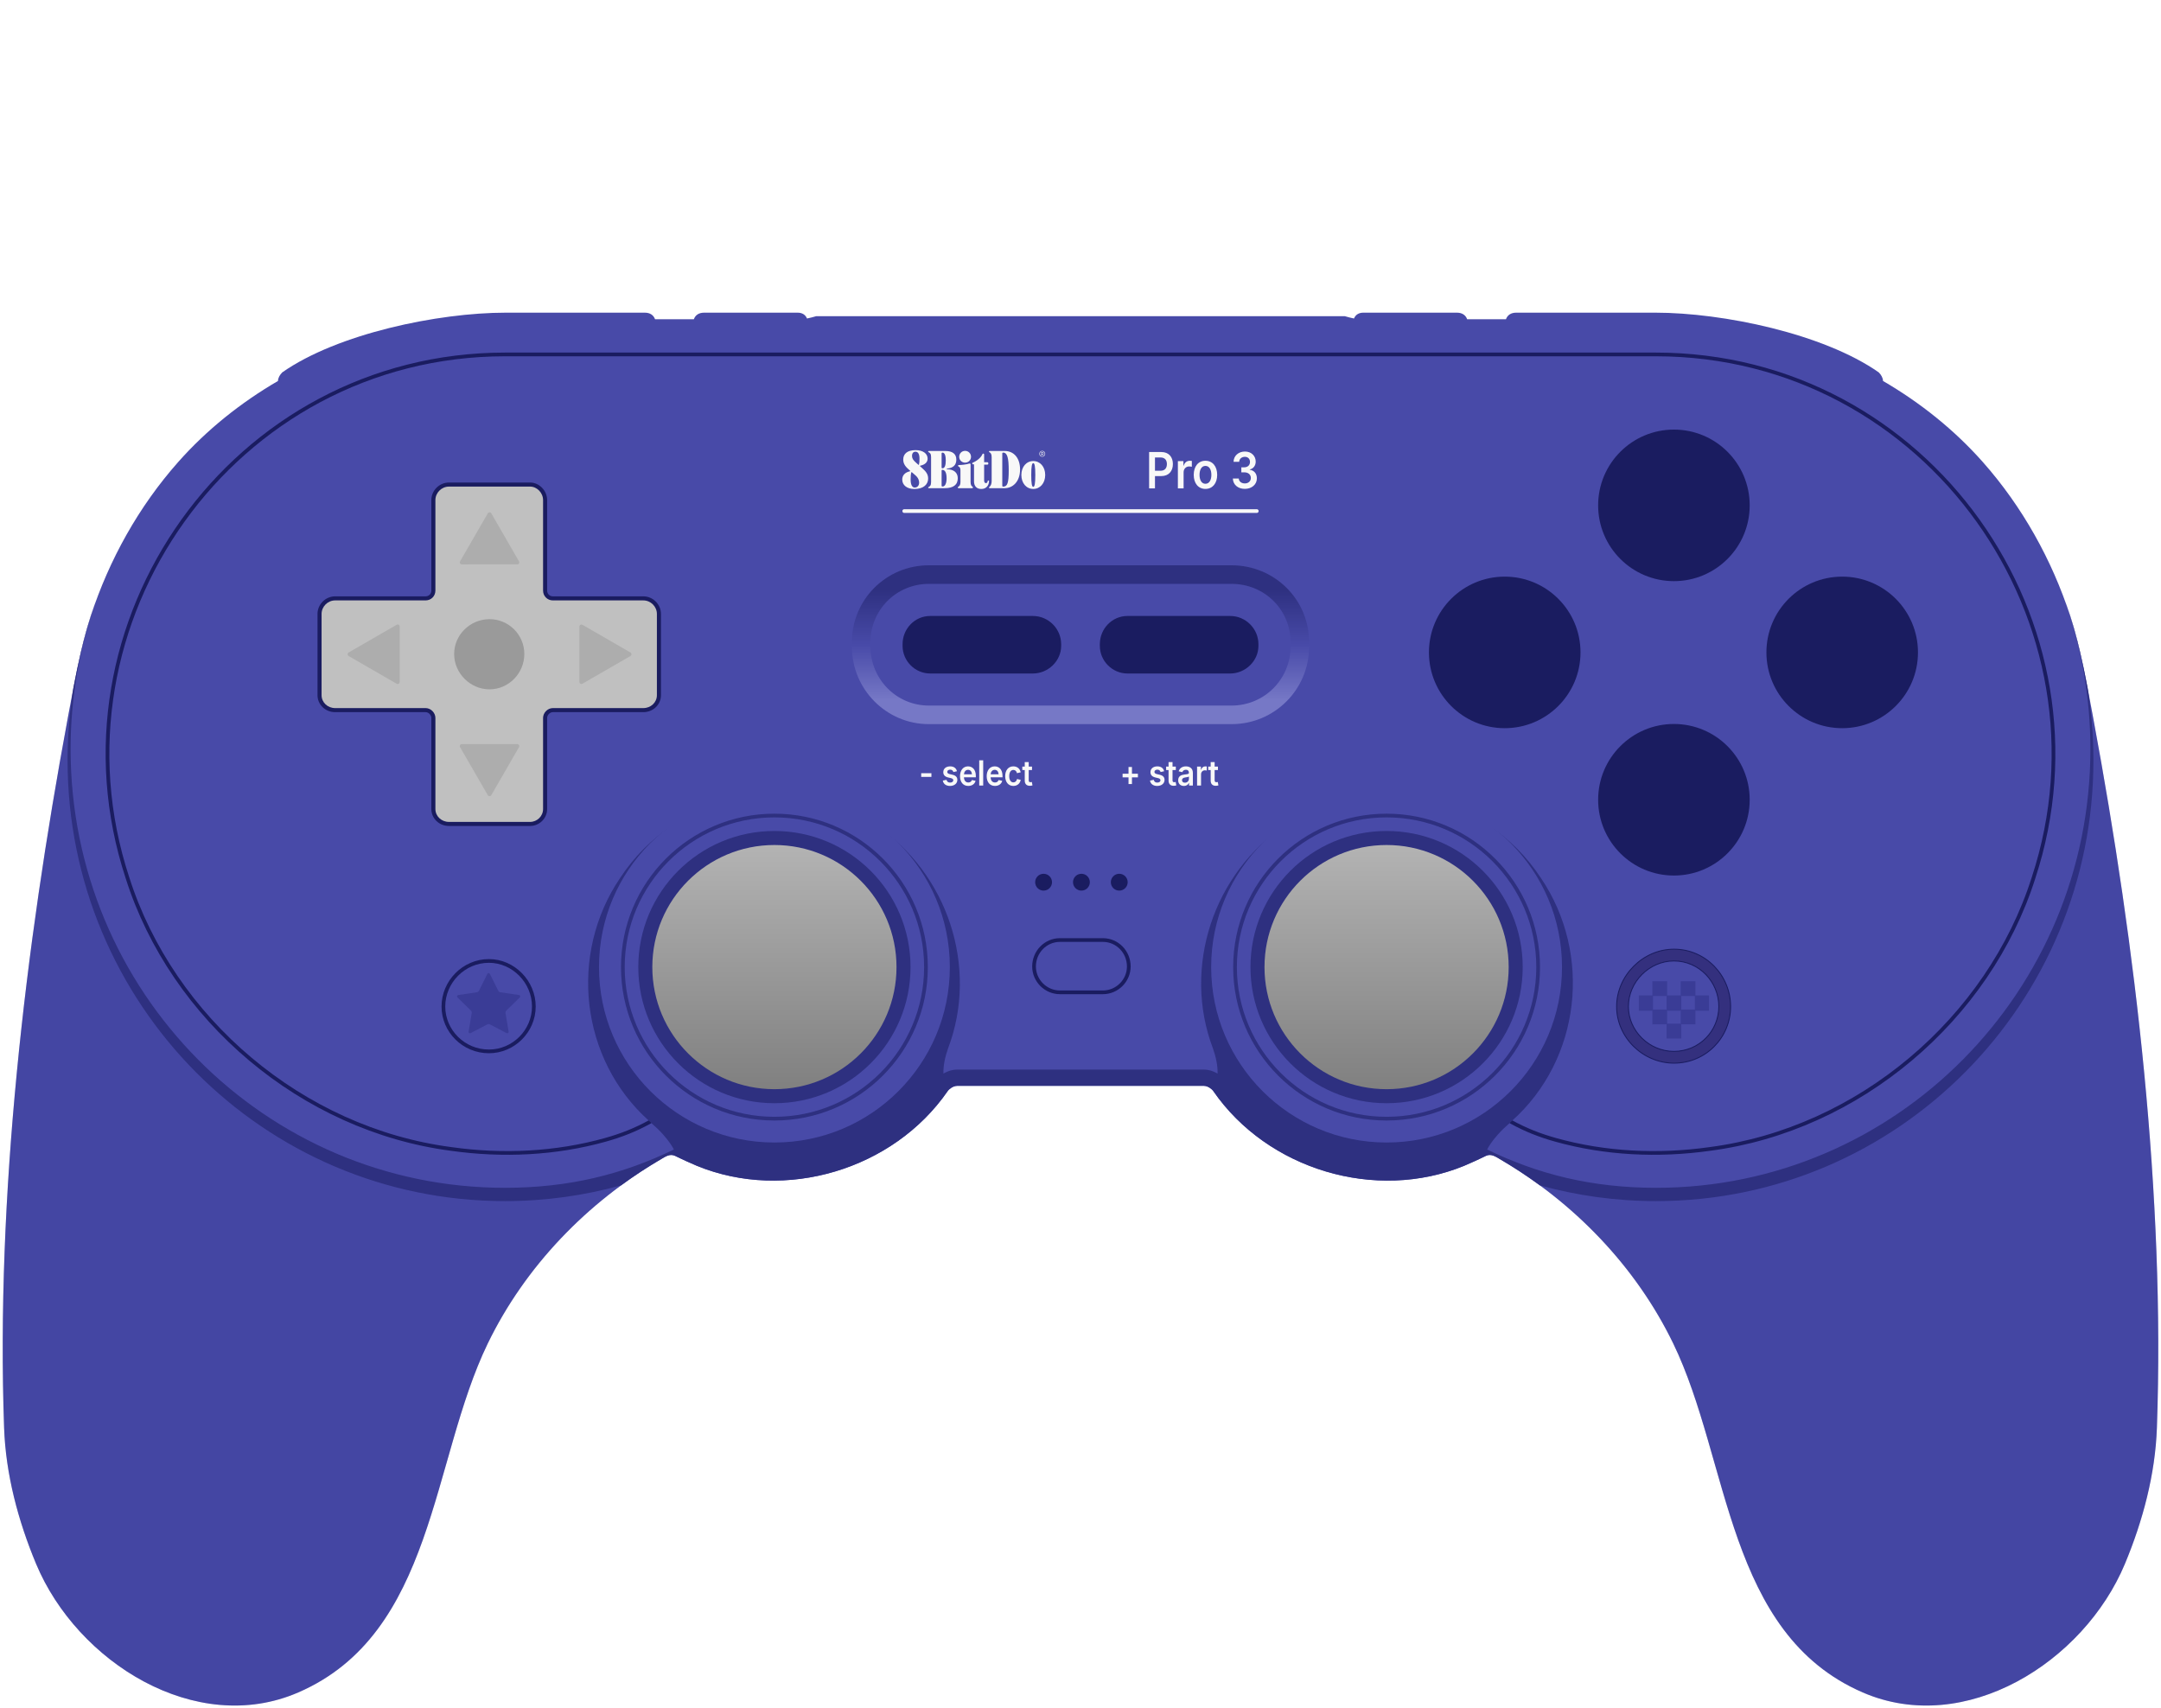
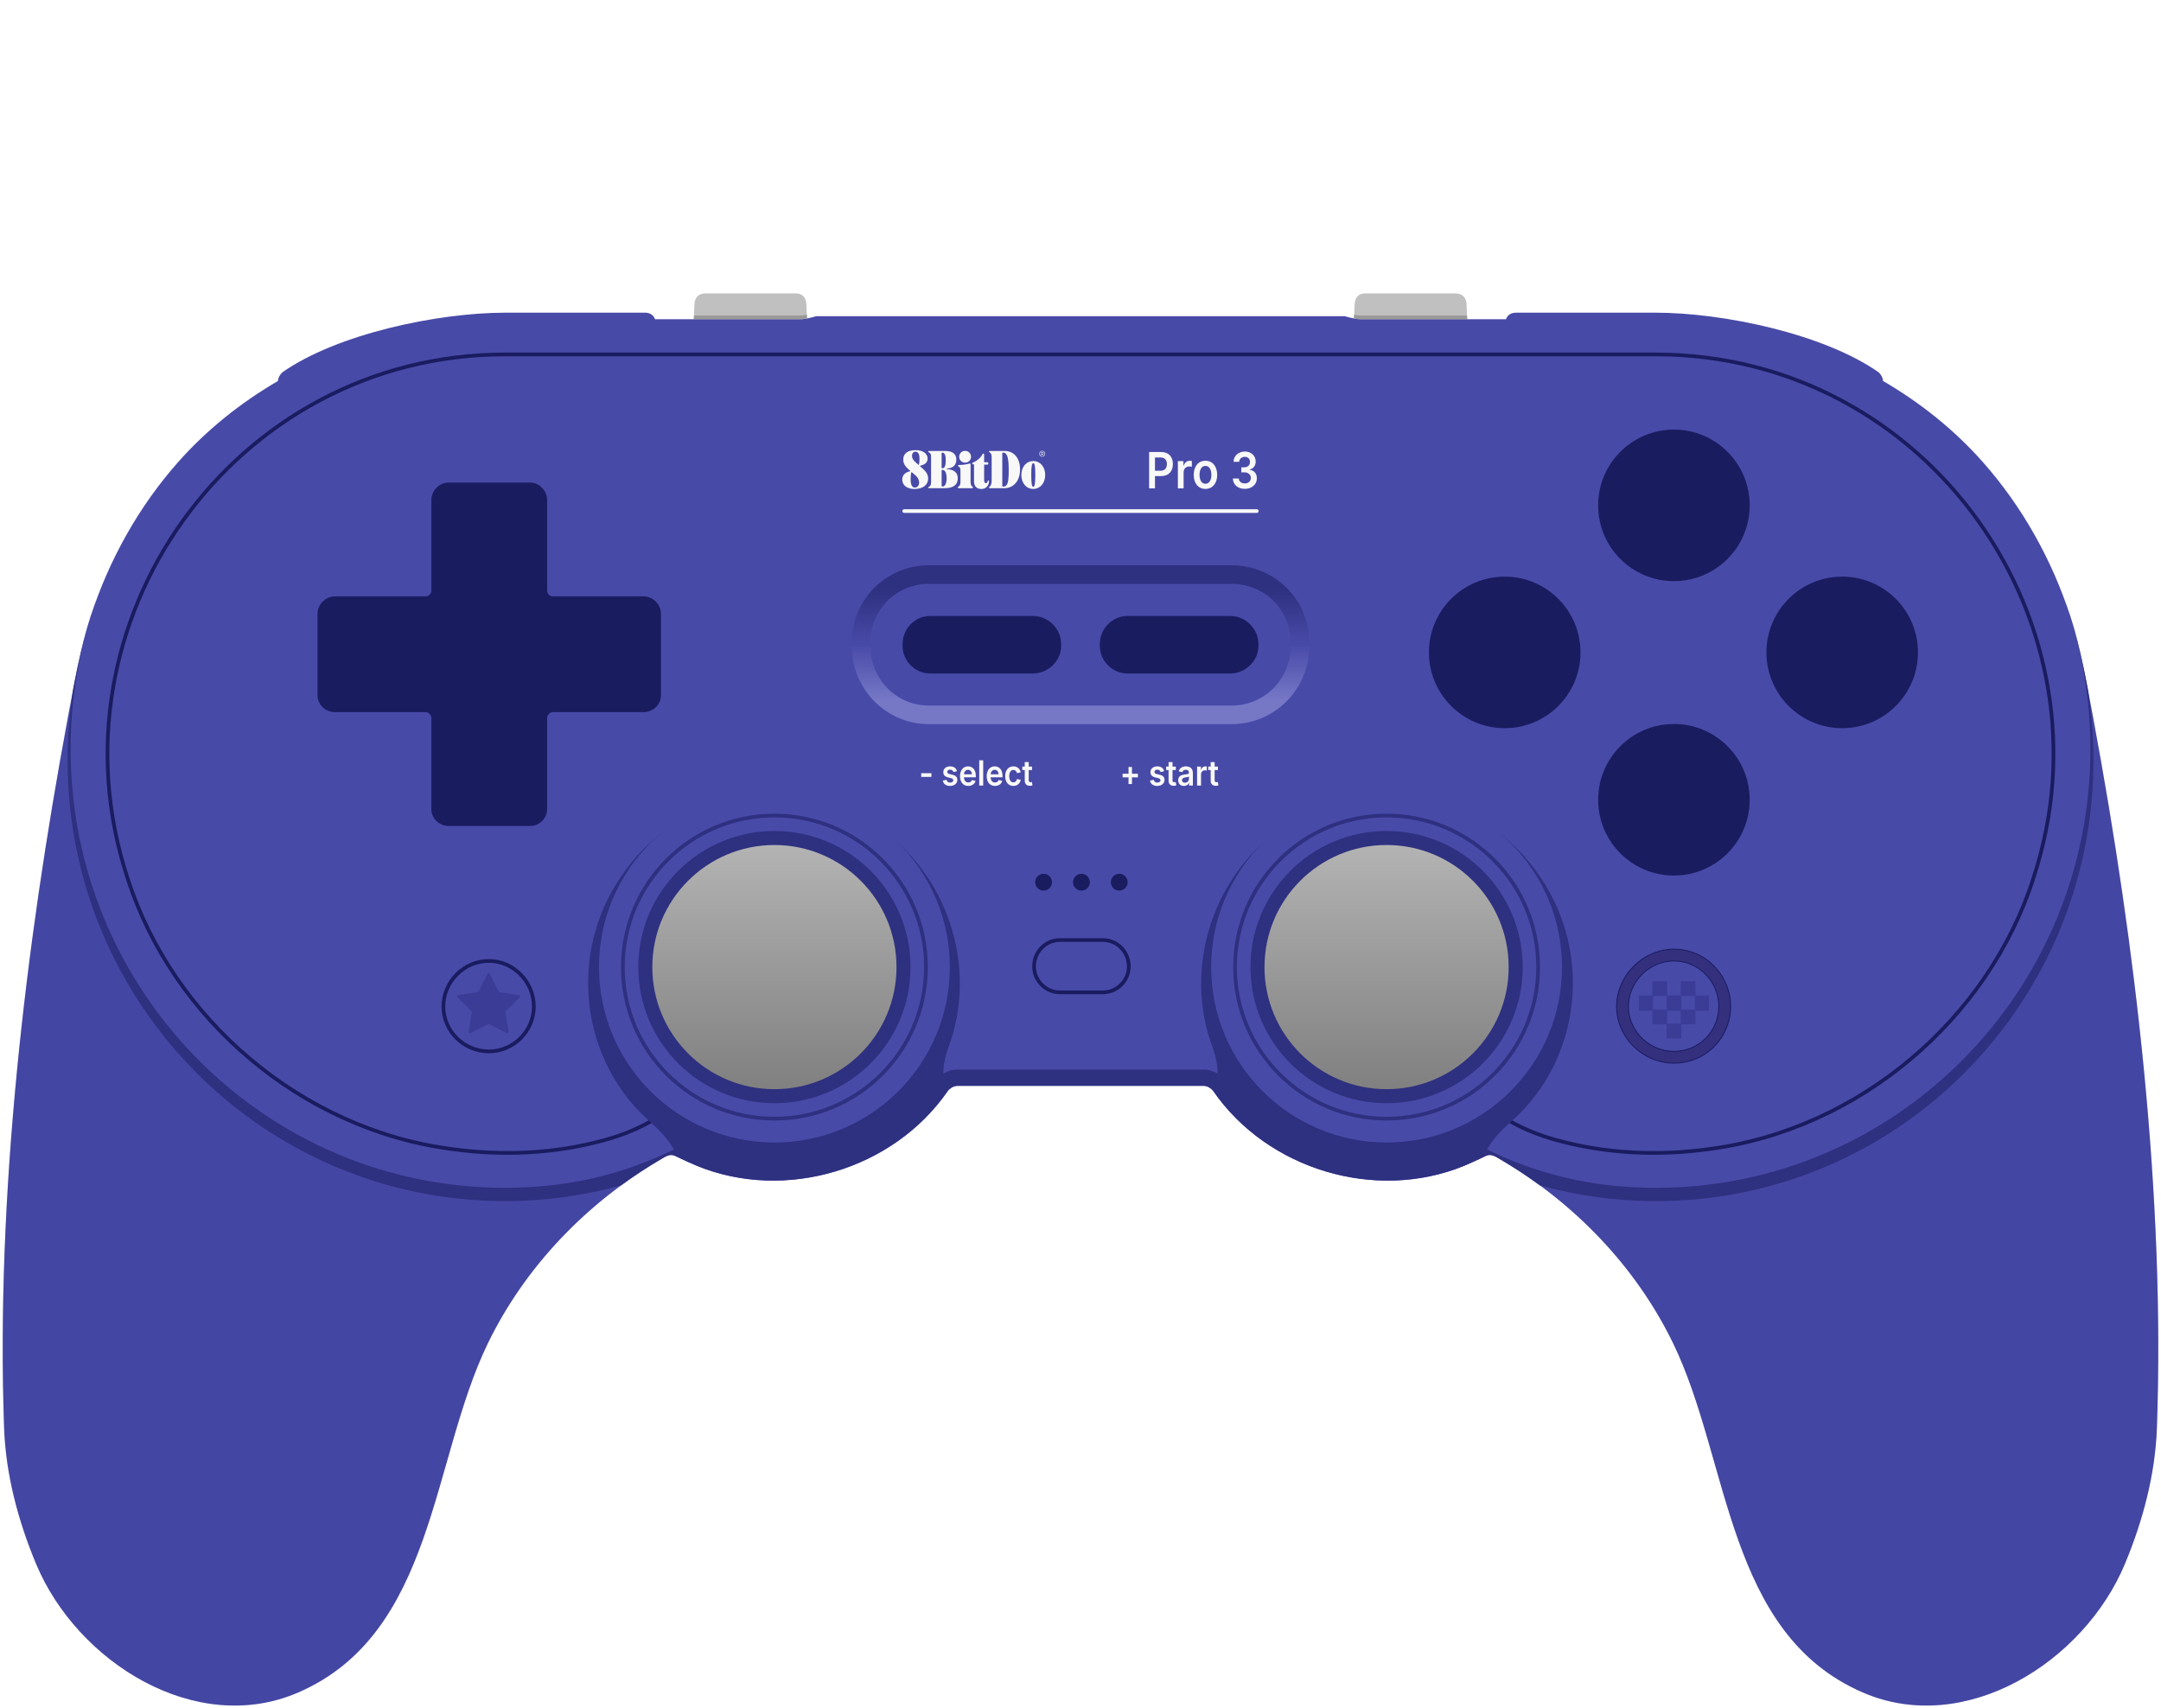
<svg xmlns="http://www.w3.org/2000/svg" xmlns:xlink="http://www.w3.org/1999/xlink" xml:space="preserve" viewBox="0 0 582 460" width="582px" height="460px" version="1.1" style="shape-rendering:geometricPrecision; fill-rule:evenodd; clip-rule:evenodd">
  <defs>
    <style type="text/css">
    .str1 {stroke:#2E3080}
    .str2 {stroke:#1A1C60;stroke-linejoin:round}
    .str3 {stroke:#1A1C60;stroke-width:0.25;stroke-linejoin:round}
    .str4 {stroke:#F8F8F8;stroke-linecap:round}
    .str0 {stroke:#1A1C60;stroke-linecap:round;stroke-linejoin:round}
    .fil2 {fill:none}
    .fil5 {fill:#1A1C60}
    .fil3 {fill:#2E3080}
    .fil7 {fill:#34307E}
    .fil6 {fill:#3A3C96}
    .fil0 {fill:#484AA8}
+     .fil12 {fill:#999999}
    .fil11 {fill:silver}
    .fil8 {fill:#F8F8F8}
-     .fil12 {fill:black;fill-opacity:0.1}
-     .fil13 {fill:black;fill-opacity:0.2}
    .fil1 {fill:#3A3C96;fill-opacity:0.25}
    .fil10 {fill:url(#id0)}
    .fil4 {fill:url(#id1)}
    .fil9 {fill:url(#id2)}
  </style>
    <linearGradient id="id0" gradientUnits="userSpaceOnUse" x1="373.436" y1="293.349" x2="373.436" y2="227.586">
      <stop offset="0" style="stop-opacity:1; stop-color:gray" />
      <stop offset="1" style="stop-opacity:1; stop-color:#B3B3B3" />
    </linearGradient>
    <linearGradient id="id1" gradientUnits="userSpaceOnUse" x1="291" y1="188.613" x2="291" y2="158.667">
      <stop offset="0" style="stop-opacity:1; stop-color:#7678C6" />
      <stop offset="0.5" style="stop-opacity:1; stop-color:#484AA8" />
      <stop offset="1" style="stop-opacity:1; stop-color:#2E3080" />
    </linearGradient>
    <linearGradient id="id2" gradientUnits="userSpaceOnUse" xlink:href="#id0" x1="208.564" y1="293.349" x2="208.564" y2="227.586">
  </linearGradient>
  </defs>
  <g>
    <path class="fil0" d="M507.135 102.604c10.038,5.845 19.185,13.151 26.866,21.822 10.667,12.038 18.622,26.382 23.53,41.426 2.877,8.815 4.6,18.866 6.297,28.003 11.392,61.285 19.278,128.272 17.067,190.723 -0.441,12.459 -3.763,24.99 -8.616,36.62 -11.058,26.493 -43.031,46.564 -70.589,34.632 -36.746,-15.911 -35.761,-62.402 -51.037,-93.953 -10.072,-20.809 -26.838,-38.121 -46.727,-49.71 -1.154,-0.672 -2.37,-1.553 -3.811,-0.829 -1.811,0.911 -3.848,1.808 -5.8,2.651 -23.861,9.777 -53.025,0.994 -67.606,-20.216 -0.191,-0.286 -1.293,-1.325 -2.486,-1.325l-66.446 0c-1.192,0 -2.295,1.039 -2.486,1.325 -14.581,21.21 -43.745,29.993 -67.606,20.216 -1.952,-0.843 -3.989,-1.74 -5.8,-2.651 -1.441,-0.724 -2.657,0.157 -3.811,0.829 -19.889,11.589 -36.655,28.901 -46.727,49.71 -15.276,31.551 -14.291,78.042 -51.037,93.953 -27.558,11.932 -59.531,-8.139 -70.589,-34.632 -4.853,-11.63 -8.175,-24.161 -8.616,-36.62 -2.211,-62.451 5.675,-129.438 17.067,-190.723 1.697,-9.137 3.42,-19.188 6.297,-28.003 4.908,-15.044 12.863,-29.388 23.53,-41.426 7.681,-8.671 16.828,-15.977 26.866,-21.822 0.023,-0.845 0.497,-1.657 1.16,-2.319 14.897,-10.428 41.966,-16.073 60.15,-16.073l37.486 0c1.411,0 2.35,0.65 2.757,1.772l10.446 0c0.405,-1.122 1.351,-1.772 2.761,-1.772 8.109,0 17.081,0 25.191,0 1.229,0 2.104,0.542 2.53,1.57 0.878,-0.175 1.796,-0.43 2.485,-0.627l142.338 0c0.689,0.197 1.608,0.452 2.485,0.627 0.426,-1.028 1.301,-1.571 2.53,-1.571 8.11,0 17.082,0 25.191,0 1.41,0 2.356,0.651 2.761,1.772l10.446 0c0.407,-1.121 1.346,-1.772 2.757,-1.772l37.486 0c18.184,0 45.253,5.646 60.15,16.073 0.663,0.663 1.137,1.475 1.16,2.32z" />
    <path class="fil1" d="M178.074 312.167c-19.889,11.589 -36.655,28.901 -46.727,49.71 -15.276,31.551 -14.291,78.042 -51.037,93.953 -27.558,11.932 -59.531,-8.139 -70.589,-34.632 -4.853,-11.63 -8.175,-24.161 -8.616,-36.62 -2.211,-62.451 5.675,-129.438 17.067,-190.723l0.718 -3.884c-0.461,4.262 -0.696,8.592 -0.696,12.978 0,65.585 52.739,118.754 117.792,118.754 10.835,0 21.326,-1.482 31.291,-4.246 3.475,-2.55 7.081,-3.125 10.797,-5.29zm225.852 0c3.716,2.165 7.322,2.74 10.797,5.29 9.965,2.764 20.456,4.246 31.291,4.246 65.053,0 117.792,-53.169 117.792,-118.754 0,-4.386 -0.235,-8.716 -0.696,-12.978l0.718 3.884c11.392,61.285 19.278,128.272 17.067,190.723 -0.441,12.459 -3.763,24.99 -8.616,36.62 -11.058,26.493 -43.031,46.564 -70.589,34.632 -36.746,-15.911 -35.761,-62.402 -51.037,-93.953 -10.072,-20.809 -26.838,-38.121 -46.727,-49.71z" />
    <path class="fil2 str0" d="M175.058 302.133c-3.893,2.159 -7.798,3.677 -11.98,4.847 -13.38,3.748 -27.672,4.431 -41.591,2.461 -40.1,-5.251 -75.063,-34.953 -87.159,-73.023 -22.535,-68.594 28.501,-140.961 101.741,-140.961l309.862 0c73.24,0 124.276,72.367 101.741,140.961 -12.096,38.07 -47.059,67.772 -87.159,73.023 -13.919,1.97 -28.211,1.287 -41.591,-2.461 -4.182,-1.17 -8.087,-2.688 -11.98,-4.847" />
    <path class="fil3" d="M399.841 311.475l0.274 -0.137c1.441,-0.724 2.657,0.157 3.811,0.829 3.716,2.165 7.322,4.53 10.797,7.08 9.965,2.764 20.456,4.245 31.291,4.245 65.053,0 117.792,-53.169 117.792,-118.753 0,-6.618 -0.537,-13.107 -1.569,-19.431 -1.264,-6.601 -2.706,-13.327 -4.706,-19.456 -0.442,-1.354 -0.908,-2.701 -1.398,-4.043 4.437,12.477 6.853,25.922 6.853,39.942 0,65.258 -52.378,118.16 -116.972,118.16 -17.238,0 -31.704,-3.619 -45.5,-10.308 1.059,-2.096 2.933,-4.08 3.526,-4.728 0.949,-1.033 2.154,-1.988 3.148,-2.982 18.559,-16.57 21.707,-44.905 7.789,-65.452 -15.08,-22.867 -45.734,-29.495 -68.601,-14.251 -19.553,12.76 -28.004,38.277 -19.719,60.15 0.759,2.151 1.324,4.494 1.255,6.81l-0.345 -0.197c-0.954,-0.507 -2.094,-0.89 -3.344,-0.89l-66.446 0c-1.25,0 -2.39,0.383 -3.344,0.89l-0.345 0.197c-0.069,-2.316 0.496,-4.659 1.255,-6.81 8.285,-21.873 -0.166,-47.39 -19.719,-60.15 -22.867,-15.244 -53.521,-8.616 -68.601,14.251 -13.918,20.547 -10.77,48.882 7.789,65.452 0.994,0.994 2.199,1.949 3.148,2.982 0.593,0.648 2.467,2.632 3.526,4.728 -13.796,6.689 -28.262,10.308 -45.5,10.308 -64.594,0 -116.972,-52.902 -116.972,-118.16 0,-14.02 2.416,-27.465 6.853,-39.942 -0.49,1.342 -0.956,2.689 -1.398,4.043 -2,6.129 -3.442,12.855 -4.706,19.456 -1.032,6.324 -1.569,12.813 -1.569,19.431 0,65.584 52.739,118.753 117.792,118.753 10.835,0 21.326,-1.481 31.291,-4.245 3.475,-2.55 7.081,-4.915 10.797,-7.08 1.154,-0.672 2.37,-1.553 3.811,-0.829l0.274 0.137c1.74,0.865 3.673,1.714 5.526,2.514 23.8,9.752 52.872,1.037 67.492,-20.053l0.002 0 0.112 -0.163c0.191,-0.286 1.294,-1.325 2.486,-1.325l66.446 0c1.192,0 2.295,1.039 2.486,1.325l0.112 0.163 0.002 0c14.62,21.09 43.692,29.805 67.492,20.053 1.853,-0.8 3.786,-1.649 5.526,-2.514z" />
    <circle class="fil0" cx="208.564" cy="260.467" r="47.244" />
    <circle class="fil0" cx="373.436" cy="260.467" r="47.244" />
    <circle class="fil2 str1" cx="208.563" cy="260.467" r="40.819" />
    <circle class="fil2 str1" cx="373.436" cy="260.467" r="40.819" />
    <circle class="fil3" cx="208.564" cy="260.467" r="36.66" />
    <circle class="fil3" cx="373.436" cy="260.467" r="36.66" />
    <path class="fil4" d="M331.68 195.03l-81.525 0c-11.5,0 -20.728,-9.441 -20.728,-20.893l0 -1.16c0,-11.489 9.239,-20.727 20.728,-20.727l81.525 0c11.535,0 20.893,9.146 20.893,20.727l0 1.16c0,11.57 -9.321,20.893 -20.893,20.893zm-81.525 -5.001l81.525 0c8.81,0 15.892,-7.082 15.892,-15.892l0 -1.16c0,-8.846 -7.095,-15.727 -15.892,-15.727l-81.525 0c-8.728,0 -15.727,6.999 -15.727,15.727l0 1.16c0,8.716 6.963,15.892 15.727,15.892z" />
    <path class="fil5" d="M148.911 160.614l24.358 0c1.294,0 2.482,0.538 3.342,1.399 0.86,0.859 1.399,2.048 1.399,3.342l0 21.872c0,1.294 -0.537,2.436 -1.397,3.256 -0.862,0.824 -2.053,1.319 -3.344,1.319l-24.358 0c-0.414,0 -0.79,0.186 -1.069,0.464 -0.302,0.302 -0.487,0.703 -0.487,1.092l0 24.524c0,1.279 -0.524,2.406 -1.336,3.218 -0.845,0.845 -2.015,1.357 -3.239,1.357l-21.873 0c-1.291,0 -2.482,-0.495 -3.344,-1.319 -0.86,-0.82 -1.396,-1.962 -1.396,-3.256l0 -24.524c0,-0.389 -0.186,-0.79 -0.488,-1.092 -0.278,-0.278 -0.654,-0.464 -1.069,-0.464l-24.357 0c-1.292,0 -2.483,-0.495 -3.345,-1.319 -0.859,-0.82 -1.396,-1.962 -1.396,-3.256l0 -21.872c0,-1.294 0.538,-2.483 1.398,-3.342 0.86,-0.861 2.048,-1.399 3.343,-1.399l24.357 0c0.445,0 0.837,-0.169 1.111,-0.442 0.277,-0.277 0.446,-0.67 0.446,-1.114l0 -24.358c0,-1.294 0.538,-2.482 1.398,-3.342 0.86,-0.86 2.048,-1.399 3.342,-1.399l21.873 0c1.228,0 2.391,0.555 3.234,1.44 0.815,0.854 1.341,2.025 1.341,3.301l0 24.358c0,0.444 0.169,0.835 0.444,1.11 0.275,0.275 0.668,0.446 1.112,0.446z" />
    <path class="fil5" d="M250.52 181.392c-4.073,0.004 -7.439,-3.366 -7.439,-7.438l0 -0.463c0,-4.128 3.269,-7.593 7.439,-7.593l27.676 0.003c4.155,-0.008 7.594,3.435 7.594,7.589l0 0.464c0,4.094 -3.543,7.439 -7.594,7.439l-27.676 -0.001z" />
    <path class="fil5" d="M303.649 181.392c-4.073,0.004 -7.439,-3.366 -7.439,-7.437l0 -0.464c0,-4.128 3.269,-7.593 7.439,-7.593l27.676 0.003c4.155,-0.008 7.594,3.435 7.594,7.59l0 0.463c0,4.094 -3.544,7.439 -7.594,7.439l-27.676 -0.001z" />
    <circle class="fil5" cx="405.251" cy="175.711" r="20.409" />
    <circle class="fil5" cx="450.819" cy="136.108" r="20.409" />
    <circle class="fil5" cx="450.819" cy="215.397" r="20.409" />
    <circle class="fil5" cx="496.139" cy="175.711" r="20.409" />
    <path class="fil2 str2" d="M143.774 271.072c0,-6.628 -5.468,-12.262 -12.096,-12.262 -6.794,0 -12.262,5.634 -12.262,12.262 0,6.629 5.468,12.096 12.262,12.096 6.628,0 12.096,-5.467 12.096,-12.096z" />
    <path class="fil6" d="M131.935 262.293l2.254 4.539c0.114,0.23 0.317,0.377 0.571,0.414l5.013 0.741c0.146,0.021 0.26,0.118 0.306,0.258 0.046,0.141 0.01,0.286 -0.095,0.389l-3.621 3.547c-0.184,0.18 -0.261,0.417 -0.218,0.67l0.845 4.997c0.025,0.147 -0.032,0.285 -0.151,0.372 -0.12,0.087 -0.269,0.097 -0.4,0.029l-4.491 -2.348c-0.228,-0.119 -0.478,-0.119 -0.706,0l-4.491 2.348c-0.131,0.068 -0.28,0.058 -0.4,-0.029 -0.12,-0.087 -0.176,-0.225 -0.151,-0.372l0.845 -4.997c0.043,-0.253 -0.034,-0.49 -0.218,-0.67l-3.621 -3.547c-0.106,-0.103 -0.141,-0.248 -0.095,-0.389 0.045,-0.14 0.16,-0.237 0.306,-0.258l5.013 -0.741c0.254,-0.037 0.457,-0.184 0.571,-0.414l2.253 -4.539c0.066,-0.133 0.193,-0.212 0.341,-0.212 0.148,0 0.275,0.079 0.34,0.212z" />
    <path class="fil5" d="M281.058 235.333c1.252,0 2.268,1.015 2.268,2.268 0,1.252 -1.016,2.267 -2.268,2.267 -1.253,0 -2.268,-1.015 -2.268,-2.267 0,-1.253 1.015,-2.268 2.268,-2.268zm10.19 0c1.253,0 2.268,1.015 2.268,2.268 0,1.252 -1.015,2.267 -2.268,2.267 -1.252,0 -2.267,-1.015 -2.267,-2.267 0,-1.253 1.015,-2.268 2.267,-2.268zm10.191 0c1.252,0 2.267,1.015 2.267,2.268 0,1.252 -1.015,2.267 -2.267,2.267 -1.253,0 -2.268,-1.015 -2.268,-2.267 0,-1.253 1.015,-2.268 2.268,-2.268z" />
    <path class="fil2 str2" d="M285.449 253.177l11.599 0c3.811,0 6.96,3.148 6.96,7.125 0,3.811 -3.149,6.959 -6.96,6.959l-11.599 0c-3.811,0 -6.96,-3.148 -6.96,-6.959 0,-3.977 3.149,-7.125 6.96,-7.125z" />
    <path class="fil7 str3" d="M466.082 271.094c0,-8.351 -6.681,-15.45 -15.241,-15.45 -8.351,0 -15.449,7.099 -15.449,15.45 0,8.351 7.098,15.239 15.449,15.239 8.56,0 15.241,-6.888 15.241,-15.239zm-3.167 -0.022c0,-6.628 -5.302,-12.262 -12.096,-12.262 -6.628,0 -12.262,5.634 -12.262,12.262 0,6.629 5.634,12.096 12.262,12.096 6.794,0 12.096,-5.467 12.096,-12.096z" />
    <path class="fil6" d="M448.996 268.09l3.646 0 0 -3.811 3.977 0 0 3.811 3.645 0 0 4.142 -3.645 0 0 3.646 -3.811 0 0 3.811 -3.977 0 0 -3.811 -3.811 0 0 -3.646 -3.646 0 0 -4.142 3.646 0 0 -3.811 3.976 0 0 3.811zm3.812 0.166l0 3.645 3.645 0 0 -3.645 -3.645 0zm-7.622 0l0 3.645 3.645 0 0 -3.645 -3.645 0zm7.456 3.976l-3.646 0 0 3.48 3.646 0 0 -3.48z" />
    <g>
      <path class="fil8" d="M249.967 128.882c0,1.517 -1.16,2.819 -3.722,2.819 -1.948,0 -3.254,-1.013 -3.254,-2.546 0,-1.055 0.65,-1.916 2.062,-2.221 0.084,-0.026 0.105,-0.121 0.043,-0.173l-0.247 -0.215c-0.798,-0.698 -1.591,-1.496 -1.591,-2.756 0,-1.57 1.092,-2.557 3.339,-2.557 1.947,0 3.228,0.903 3.228,2.294 0,0.961 -0.719,1.643 -1.979,1.89 -0.084,0.026 -0.1,0.11 -0.042,0.168l0.519 0.462c0.987,0.887 1.643,1.601 1.643,2.835l0.001 0zm-2.42 1.134c0,-0.615 -0.226,-1.318 -1.003,-1.995l-0.96 -0.84c-0.042,-0.047 -0.121,-0.036 -0.147,0.042 -0.142,0.509 -0.184,1.129 -0.184,1.948 0,1.328 0.383,2.136 1.097,2.136 0.693,0 1.191,-0.519 1.191,-1.286l0.006 -0.005zm-1.921 -7.218c0,0.666 0.288,1.118 1.133,1.863l0.588 0.52c0.058,0.058 0.111,0.026 0.142,-0.042 0.121,-0.457 0.147,-0.929 0.147,-1.591 0,-1.202 -0.341,-1.89 -1.092,-1.89 -0.562,0 -0.918,0.415 -0.918,1.139l0 0.001zm12.319 6.005c0,1.779 -1.191,2.682 -3.569,2.682l-4.194 0c-0.121,0 -0.215,-0.063 -0.215,-0.131 0,-0.068 0.042,-0.141 0.121,-0.184 0.341,-0.173 0.671,-0.377 0.671,-1.306l0 -6.788c0,-0.929 -0.33,-1.129 -0.672,-1.302 -0.072,-0.025 -0.12,-0.092 -0.121,-0.168 0,-0.079 0.1,-0.147 0.216,-0.147l4.367 0c1.99,0 3.008,0.793 3.008,2.336 0,1.486 -0.877,2.263 -2.504,2.415 -0.063,0 -0.089,0.047 -0.089,0.089 0,0.042 0.026,0.084 0.089,0.084 1.727,0.016 2.892,0.835 2.892,2.42l0 0zm-4.351 -6.677l0 3.8c0,0.126 0.058,0.195 0.205,0.195 0.63,0 0.918,-0.741 0.918,-2.137 0,-1.218 -0.273,-2.079 -0.877,-2.079 -0.162,0 -0.246,0.09 -0.246,0.215l0 0.006zm1.344 6.688c0,-1.518 -0.426,-2.268 -1.16,-2.268 -0.126,0 -0.184,0.063 -0.184,0.189l0 4.068c0,0.131 0.068,0.231 0.247,0.231 0.756,0 1.097,-0.987 1.097,-2.22l0 0zm7.102 2.462c0,0.11 -0.1,0.204 -0.21,0.204l-3.669 0c-0.111,0 -0.216,-0.079 -0.216,-0.162l0 -0.027c0,-0.068 0.043,-0.141 0.111,-0.173 0.404,-0.194 0.614,-0.582 0.614,-1.317l0 -3.092c0,-0.614 -0.184,-0.945 -0.509,-1.071 -0.084,-0.037 -0.147,-0.105 -0.147,-0.189l0 -0.026c0,-0.106 0.089,-0.174 0.215,-0.174 0.877,-0.015 1.932,-0.141 2.851,-0.399 0.173,-0.057 0.315,0.058 0.315,0.231l0 4.725c0,0.792 0.23,1.134 0.546,1.302 0.057,0.047 0.099,0.105 0.099,0.173l0 -0.005zm-3.711 -8.247c0,-0.887 0.687,-1.601 1.59,-1.601 0.903,0 1.596,0.714 1.596,1.601 0,0.876 -0.693,1.575 -1.596,1.575 -0.903,0 -1.59,-0.699 -1.59,-1.575l0 0zm8.036 6.588c-0.068,1.281 -0.866,2.078 -2.073,2.078 -1.365,0 -1.969,-0.876 -1.969,-2.057l0 -4.583 -0.273 0c-0.11,0 -0.209,-0.105 -0.209,-0.205l0 -0.057c0,-0.069 0.042,-0.148 0.125,-0.174 1.118,-0.467 2.221,-1.344 2.641,-2.315 0.026,-0.089 0.1,-0.131 0.168,-0.131l0.068 0c0.121,0 0.204,0.105 0.204,0.215l0 2.105 0.903 0c0.121,0 0.216,0.1 0.216,0.215l0 0.21c0,0.121 -0.1,0.215 -0.216,0.215l-0.903 0 0 4.258c0,0.441 0.174,0.73 0.478,0.73 0.273,0 0.415,-0.184 0.468,-0.525 0.015,-0.121 0.104,-0.205 0.204,-0.205 0.1,0 0.19,0.1 0.168,0.226l0 0zm8.357 -3.192c0,3.407 -2.063,5.06 -4.142,5.06l-4.026 0c-0.11,0 -0.215,-0.078 -0.215,-0.147l0 -0.015c0,-0.069 0.047,-0.126 0.105,-0.168 0.383,-0.247 0.63,-0.861 0.63,-1.58l0 -6.42c0,-0.898 -0.247,-1.181 -0.63,-1.386 -0.058,-0.042 -0.105,-0.1 -0.105,-0.168 0,-0.079 0.105,-0.147 0.215,-0.147l3.984 0c2.562,0 4.184,1.947 4.184,4.971l0 0zm-4.556 -4.53c-0.131,0 -0.231,0.089 -0.231,0.215l0 8.709c0,0.131 0.042,0.247 0.215,0.247 1.176,0 1.517,-0.972 1.517,-4.368 0,-3.407 -0.383,-4.803 -1.507,-4.803l0.006 0zm4.907 6.031c0,-2.231 1.386,-3.753 3.208,-3.753 1.821,0 3.212,1.517 3.212,3.753 0,2.231 -1.391,3.764 -3.212,3.764 -1.822,0 -3.208,-1.533 -3.208,-3.764l0 0zm3.754 0c0,-2.378 -0.189,-3.191 -0.546,-3.191 -0.357,0 -0.546,0.813 -0.546,3.191 0,2.378 0.189,3.192 0.546,3.192 0.357,0 0.546,-0.814 0.546,-3.192l0 0zm1.868 -6.504c0.442,0 0.798,0.357 0.798,0.793 0,0.441 -0.356,0.798 -0.798,0.798 -0.439,0 -0.795,-0.357 -0.795,-0.795 0,-0.44 0.356,-0.796 0.795,-0.796l0 0zm-0.666 0.793c0,0.373 0.299,0.677 0.666,0.677 0.363,0 0.667,-0.309 0.667,-0.677 0,-0.362 -0.299,-0.672 -0.667,-0.672 -0.362,0 -0.666,0.31 -0.666,0.672l0 0zm0.84 0.131c0,0.005 0.005,0.016 0.015,0.037l0.142 0.247c0.016,0.026 0,0.057 -0.037,0.057l-0.047 0c-0.021,0 -0.036,-0.005 -0.047,-0.042l-0.152 -0.267c-0.006,-0.016 -0.021,-0.021 -0.037,-0.021l-0.147 0c-0.005,0 -0.021,0.005 -0.021,0.021l0 0.267c0,0.022 -0.016,0.042 -0.037,0.042l-0.047 0c-0.021,0 -0.037,-0.02 -0.037,-0.042l0 -0.855c0,-0.021 0.016,-0.037 0.037,-0.037l0.299 0c0.168,0 0.299,0.131 0.299,0.299 0,0.105 -0.058,0.194 -0.147,0.252 -0.021,0.021 -0.036,0.026 -0.036,0.042l0 0zm0.063 -0.294c0,-0.105 -0.079,-0.173 -0.184,-0.173l-0.194 0c-0.006,0 -0.021,0.005 -0.021,0.016l0 0.32c0,0.005 0.015,0.015 0.021,0.015l0.194 0.001c0.105,0 0.184,-0.069 0.184,-0.173l0 -0.006zm0 0l0 0 0 0z" />
    </g>
    <path class="fil8" d="M309.48 131.532l1.576 0 0 -3.308 1.695 0c2.037,0 3.13,-1.353 3.13,-3.24 0,-1.873 -1.075,-3.24 -3.106,-3.24l-3.295 0 0 9.788zm1.576 -4.746l0 -3.577 1.475 0c1.21,0 1.738,0.726 1.738,1.775 0,1.051 -0.528,1.802 -1.726,1.802l-1.487 0zm6.171 4.746l1.54 0 0 -4.321c0,-0.927 0.632,-1.584 1.491,-1.584 0.273,0 0.598,0.047 0.727,0.085l0 -1.575c-0.149,-0.02 -0.392,-0.038 -0.563,-0.038 -0.758,0 -1.397,0.48 -1.633,1.324l-0.071 0 0 -1.232 -1.491 0 0 7.341zm7.42 0.148c1.925,0 3.164,-1.522 3.164,-3.783 0,-2.285 -1.239,-3.8 -3.164,-3.8 -1.926,0 -3.153,1.515 -3.153,3.8 0,2.261 1.227,3.783 3.153,3.783zm0 -1.385c-1.069,0 -1.589,-1.065 -1.589,-2.404 0,-1.352 0.52,-2.409 1.589,-2.409 1.074,0 1.6,1.057 1.6,2.409 0,1.339 -0.526,2.404 -1.6,2.404zm10.61 1.371c1.881,0 3.245,-1.189 3.245,-2.839 0,-1.226 -0.679,-2.113 -1.908,-2.303l0 -0.079c0.952,-0.237 1.593,-1.022 1.593,-2.131 0,-1.49 -1.142,-2.705 -2.9,-2.705 -1.712,0 -3.037,1.13 -3.067,2.766l1.521 0c0.025,-0.832 0.715,-1.34 1.534,-1.34 0.828,0 1.372,0.553 1.372,1.384 0,0.868 -0.633,1.441 -1.55,1.441l-0.782 0 0 1.354 0.782 0c1.117,0 1.78,0.625 1.78,1.519 0,0.876 -0.675,1.468 -1.62,1.468 -0.895,0 -1.588,-0.513 -1.629,-1.316l-1.592 0c0.04,1.65 1.368,2.781 3.221,2.781z" />
    <line class="fil2 str4" x1="243.526" y1="137.646" x2="338.474" y2="137.646" />
    <path class="fil8" d="M250.85 208.254l-2.754 0 0 0.982 2.754 0 0 -0.982zm5.01 3.423c1.159,0 1.973,-0.666 1.973,-1.634 0,-0.717 -0.415,-1.173 -1.286,-1.379l-0.781 -0.182c-0.469,-0.114 -0.652,-0.301 -0.652,-0.599 0,-0.347 0.343,-0.594 0.795,-0.594 0.493,0 0.757,0.284 0.864,0.639l0.952 -0.209c-0.183,-0.79 -0.788,-1.315 -1.827,-1.315 -1.102,0 -1.854,0.606 -1.854,1.552 0,0.75 0.424,1.221 1.291,1.43l0.785 0.188c0.418,0.1 0.619,0.287 0.619,0.584 0,0.347 -0.333,0.612 -0.858,0.612 -0.522,0 -0.842,-0.242 -0.965,-0.749l-0.998 0.211c0.159,0.926 0.887,1.445 1.942,1.445zm4.92 -0.002c1.023,0 1.74,-0.544 1.962,-1.371l-0.984 -0.225c-0.143,0.435 -0.497,0.664 -0.966,0.664 -0.686,0 -1.15,-0.485 -1.179,-1.395l3.199 0 0 -0.372c0,-1.787 -0.979,-2.572 -2.102,-2.572 -1.314,0 -2.158,1.078 -2.158,2.643 0,1.599 0.844,2.628 2.228,2.628zm-1.167 -3.131c0.05,-0.68 0.444,-1.208 1.1,-1.208 0.638,0 0.996,0.478 1.058,1.208l-2.158 0zm5.182 -3.779l-1.069 0 0 6.809 1.069 0 0 -6.809zm3.169 6.91c1.023,0 1.74,-0.544 1.962,-1.371l-0.984 -0.225c-0.143,0.435 -0.497,0.664 -0.966,0.664 -0.686,0 -1.151,-0.485 -1.179,-1.395l3.199 0 0 -0.372c0,-1.787 -0.98,-2.572 -2.103,-2.572 -1.313,0 -2.157,1.078 -2.157,2.643 0,1.599 0.844,2.628 2.228,2.628zm-1.167 -3.131c0.05,-0.68 0.444,-1.208 1.099,-1.208 0.639,0 0.997,0.478 1.058,1.208l-2.157 0zm6.112 3.133c1.031,0 1.796,-0.62 1.994,-1.638l-0.999 -0.234c-0.111,0.553 -0.461,0.909 -0.987,0.909 -0.745,0 -1.114,-0.727 -1.114,-1.673 0,-0.954 0.369,-1.676 1.114,-1.676 0.518,0 0.859,0.342 0.974,0.873l1 -0.233c-0.199,-0.996 -0.959,-1.603 -1.982,-1.603 -1.341,0 -2.193,1.054 -2.193,2.644 0,1.572 0.852,2.631 2.193,2.631zm5.032 -5.208l-0.888 0 0 -1.214 -1.069 0 0 1.214 -0.653 0 0 0.932 0.653 0 0 2.829c0,0.904 0.489,1.408 1.368,1.408 0.228,0 0.482,-0.031 0.716,-0.109l-0.168 -0.92c-0.103,0.026 -0.292,0.059 -0.39,0.059 -0.326,0 -0.457,-0.168 -0.457,-0.537l0 -2.73 0.888 0 0 -0.932zm25.992 4.701l0.927 0 0 -1.812 1.603 0 0 -0.973 -1.603 0 0 -1.808 -0.927 0 0 1.808 -1.598 0 0 0.973 1.598 0 0 1.812zm7.727 0.507c1.16,0 1.974,-0.666 1.974,-1.634 0,-0.717 -0.416,-1.173 -1.288,-1.379l-0.78 -0.182c-0.469,-0.114 -0.652,-0.301 -0.652,-0.599 0,-0.347 0.343,-0.594 0.795,-0.594 0.493,0 0.757,0.284 0.863,0.639l0.953 -0.209c-0.183,-0.79 -0.788,-1.315 -1.827,-1.315 -1.102,0 -1.854,0.606 -1.854,1.552 0,0.75 0.424,1.221 1.291,1.43l0.785 0.188c0.418,0.1 0.619,0.287 0.619,0.584 0,0.347 -0.333,0.612 -0.858,0.612 -0.522,0 -0.842,-0.242 -0.965,-0.749l-0.999 0.211c0.161,0.926 0.887,1.445 1.943,1.445zm5.011 -5.208l-0.887 0 0 -1.214 -1.069 0 0 1.214 -0.653 0 0 0.932 0.653 0 0 2.829c0,0.904 0.489,1.408 1.368,1.408 0.227,0 0.481,-0.031 0.716,-0.109l-0.168 -0.92c-0.103,0.026 -0.293,0.059 -0.391,0.059 -0.325,0 -0.456,-0.168 -0.456,-0.537l0 -2.73 0.887 0 0 -0.932zm2.174 5.208c0.715,0 1.151,-0.37 1.353,-0.806l0.041 0 0 0.703 1.026 0 0 -3.412c0,-1.361 -1.011,-1.758 -1.877,-1.758 -0.922,0 -1.678,0.433 -1.949,1.334l0.989 0.223c0.113,-0.338 0.43,-0.644 0.965,-0.644 0.523,0 0.802,0.293 0.802,0.79l0 0.024c0,0.351 -0.336,0.365 -1.137,0.461 -0.888,0.105 -1.751,0.397 -1.751,1.548 0,1.004 0.661,1.537 1.538,1.537zm0.275 -0.879c-0.452,0 -0.777,-0.228 -0.777,-0.67 0,-0.467 0.362,-0.663 0.843,-0.736 0.277,-0.042 0.875,-0.123 1.018,-0.253l0 0.603c0,0.568 -0.424,1.056 -1.084,1.056zm3.275 0.776l1.069 0 0 -3.005c0,-0.645 0.439,-1.102 1.036,-1.102 0.19,0 0.416,0.033 0.505,0.059l0 -1.096c-0.103,-0.014 -0.272,-0.026 -0.391,-0.026 -0.526,0 -0.97,0.333 -1.134,0.921l-0.049 0 0 -0.857 -1.036 0 0 5.106zm5.62 -5.105l-0.887 0 0 -1.214 -1.07 0 0 1.214 -0.653 0 0 0.932 0.653 0 0 2.829c0,0.904 0.49,1.408 1.369,1.408 0.227,0 0.481,-0.031 0.716,-0.109l-0.169 -0.92c-0.102,0.026 -0.292,0.059 -0.39,0.059 -0.325,0 -0.456,-0.168 -0.456,-0.537l0 -2.73 0.887 0 0 -0.932z" />
    <circle class="fil9" cx="208.564" cy="260.467" r="32.882" />
    <circle class="fil10" cx="373.436" cy="260.467" r="32.882" />
-     <path class="fil11" d="M173.269 161.709l-24.358 0c-1.492,0 -2.652,-1.159 -2.652,-2.651l0 -24.358c0,-1.989 -1.656,-3.646 -3.479,-3.646l-21.873 0c-1.988,0 -3.645,1.657 -3.645,3.646l0 24.358c0,1.492 -1.16,2.651 -2.652,2.651l-24.357 0c-1.989,0 -3.646,1.657 -3.646,3.646l0 21.872c0,1.989 1.657,3.48 3.646,3.48l24.357 0c1.492,0 2.652,1.326 2.652,2.651l0 24.524c0,1.988 1.657,3.48 3.645,3.48l21.873 0c1.823,0 3.479,-1.492 3.479,-3.48l0 -24.524c0,-1.325 1.16,-2.651 2.652,-2.651l24.358 0c1.989,0 3.646,-1.491 3.646,-3.48l0 -21.872c0,-1.989 -1.657,-3.646 -3.646,-3.646z" />
-     <path class="fil12" d="M156.861 168.27l12.935 7.466c0.081,0.046 0.151,0.114 0.2,0.2 0.149,0.26 0.06,0.595 -0.2,0.745l-12.885 7.438c-0.09,0.064 -0.202,0.104 -0.322,0.104 -0.301,0 -0.548,-0.247 -0.548,-0.548l0 -14.933c0.003,-0.093 0.026,-0.186 0.076,-0.272 0.149,-0.26 0.484,-0.35 0.744,-0.2zm-17.079 32.956l-7.466 12.935c-0.046,0.081 -0.114,0.15 -0.201,0.2 -0.26,0.149 -0.595,0.06 -0.744,-0.2l-7.438 -12.886c-0.065,-0.089 -0.104,-0.202 -0.104,-0.321 0,-0.301 0.247,-0.549 0.548,-0.549l14.933 0c0.093,0.004 0.186,0.027 0.272,0.077 0.26,0.149 0.349,0.484 0.2,0.744zm-45.891 -25.49l12.935 -7.466c0.26,-0.15 0.595,-0.06 0.744,0.2 0.049,0.086 0.073,0.179 0.073,0.272l0.003 14.933c0,0.301 -0.247,0.548 -0.548,0.548 -0.12,0 -0.232,-0.04 -0.322,-0.104l-12.885 -7.438c-0.26,-0.15 -0.35,-0.485 -0.2,-0.745 0.049,-0.086 0.119,-0.154 0.2,-0.2zm38.425 -37.48l7.466 12.935c0.149,0.26 0.06,0.595 -0.2,0.743 -0.086,0.05 -0.179,0.073 -0.272,0.073l-14.933 0.004c-0.301,0 -0.548,-0.247 -0.548,-0.549 0,-0.119 0.039,-0.232 0.104,-0.321l7.438 -12.885c0.149,-0.26 0.484,-0.35 0.744,-0.201 0.087,0.05 0.155,0.12 0.201,0.201z" />
-     <path class="fil13" d="M141.21 176.139c0,-5.18 -4.201,-9.38 -9.38,-9.38 -5.179,0 -9.518,4.2 -9.518,9.38 0,5.179 4.339,9.518 9.518,9.518 5.179,0 9.38,-4.339 9.38,-9.518z" />
+     <path class="fil11" d="M217.346 85.782l-0.172 -3.775c-0.088,-1.937 -1.112,-2.983 -2.817,-2.983 -8.11,0 -16.249,0 -24.358,0 -1.861,0 -2.912,1.131 -2.983,2.983l-0.152 3.977 28.825 0c0.476,0 1.056,-0.083 1.657,-0.202z" />
+     <path class="fil12" d="M186.902 84.983l28.787 0c0.451,0 1.022,-0.086 1.611,-0.209l0.046 1.008c-0.601,0.119 -1.181,0.202 -1.657,0.202l-28.825 0 0.038 -1.001z" />
+     <path class="fil11" d="M364.654 85.782l0.172 -3.775c0.088,-1.937 1.112,-2.983 2.817,-2.983 8.11,0 16.249,0 24.358,0 1.861,0 2.912,1.131 2.983,2.983l0.152 3.977 -28.825 0c-0.476,0 -1.056,-0.083 -1.657,-0.202z" />
+     <path class="fil12" d="M395.098 84.983l-28.787 0c-0.451,0 -1.022,-0.086 -1.611,-0.209l-0.046 1.008c0.601,0.119 1.181,0.202 1.657,0.202l28.825 0 -0.038 -1.001z" />
  </g>
</svg>
